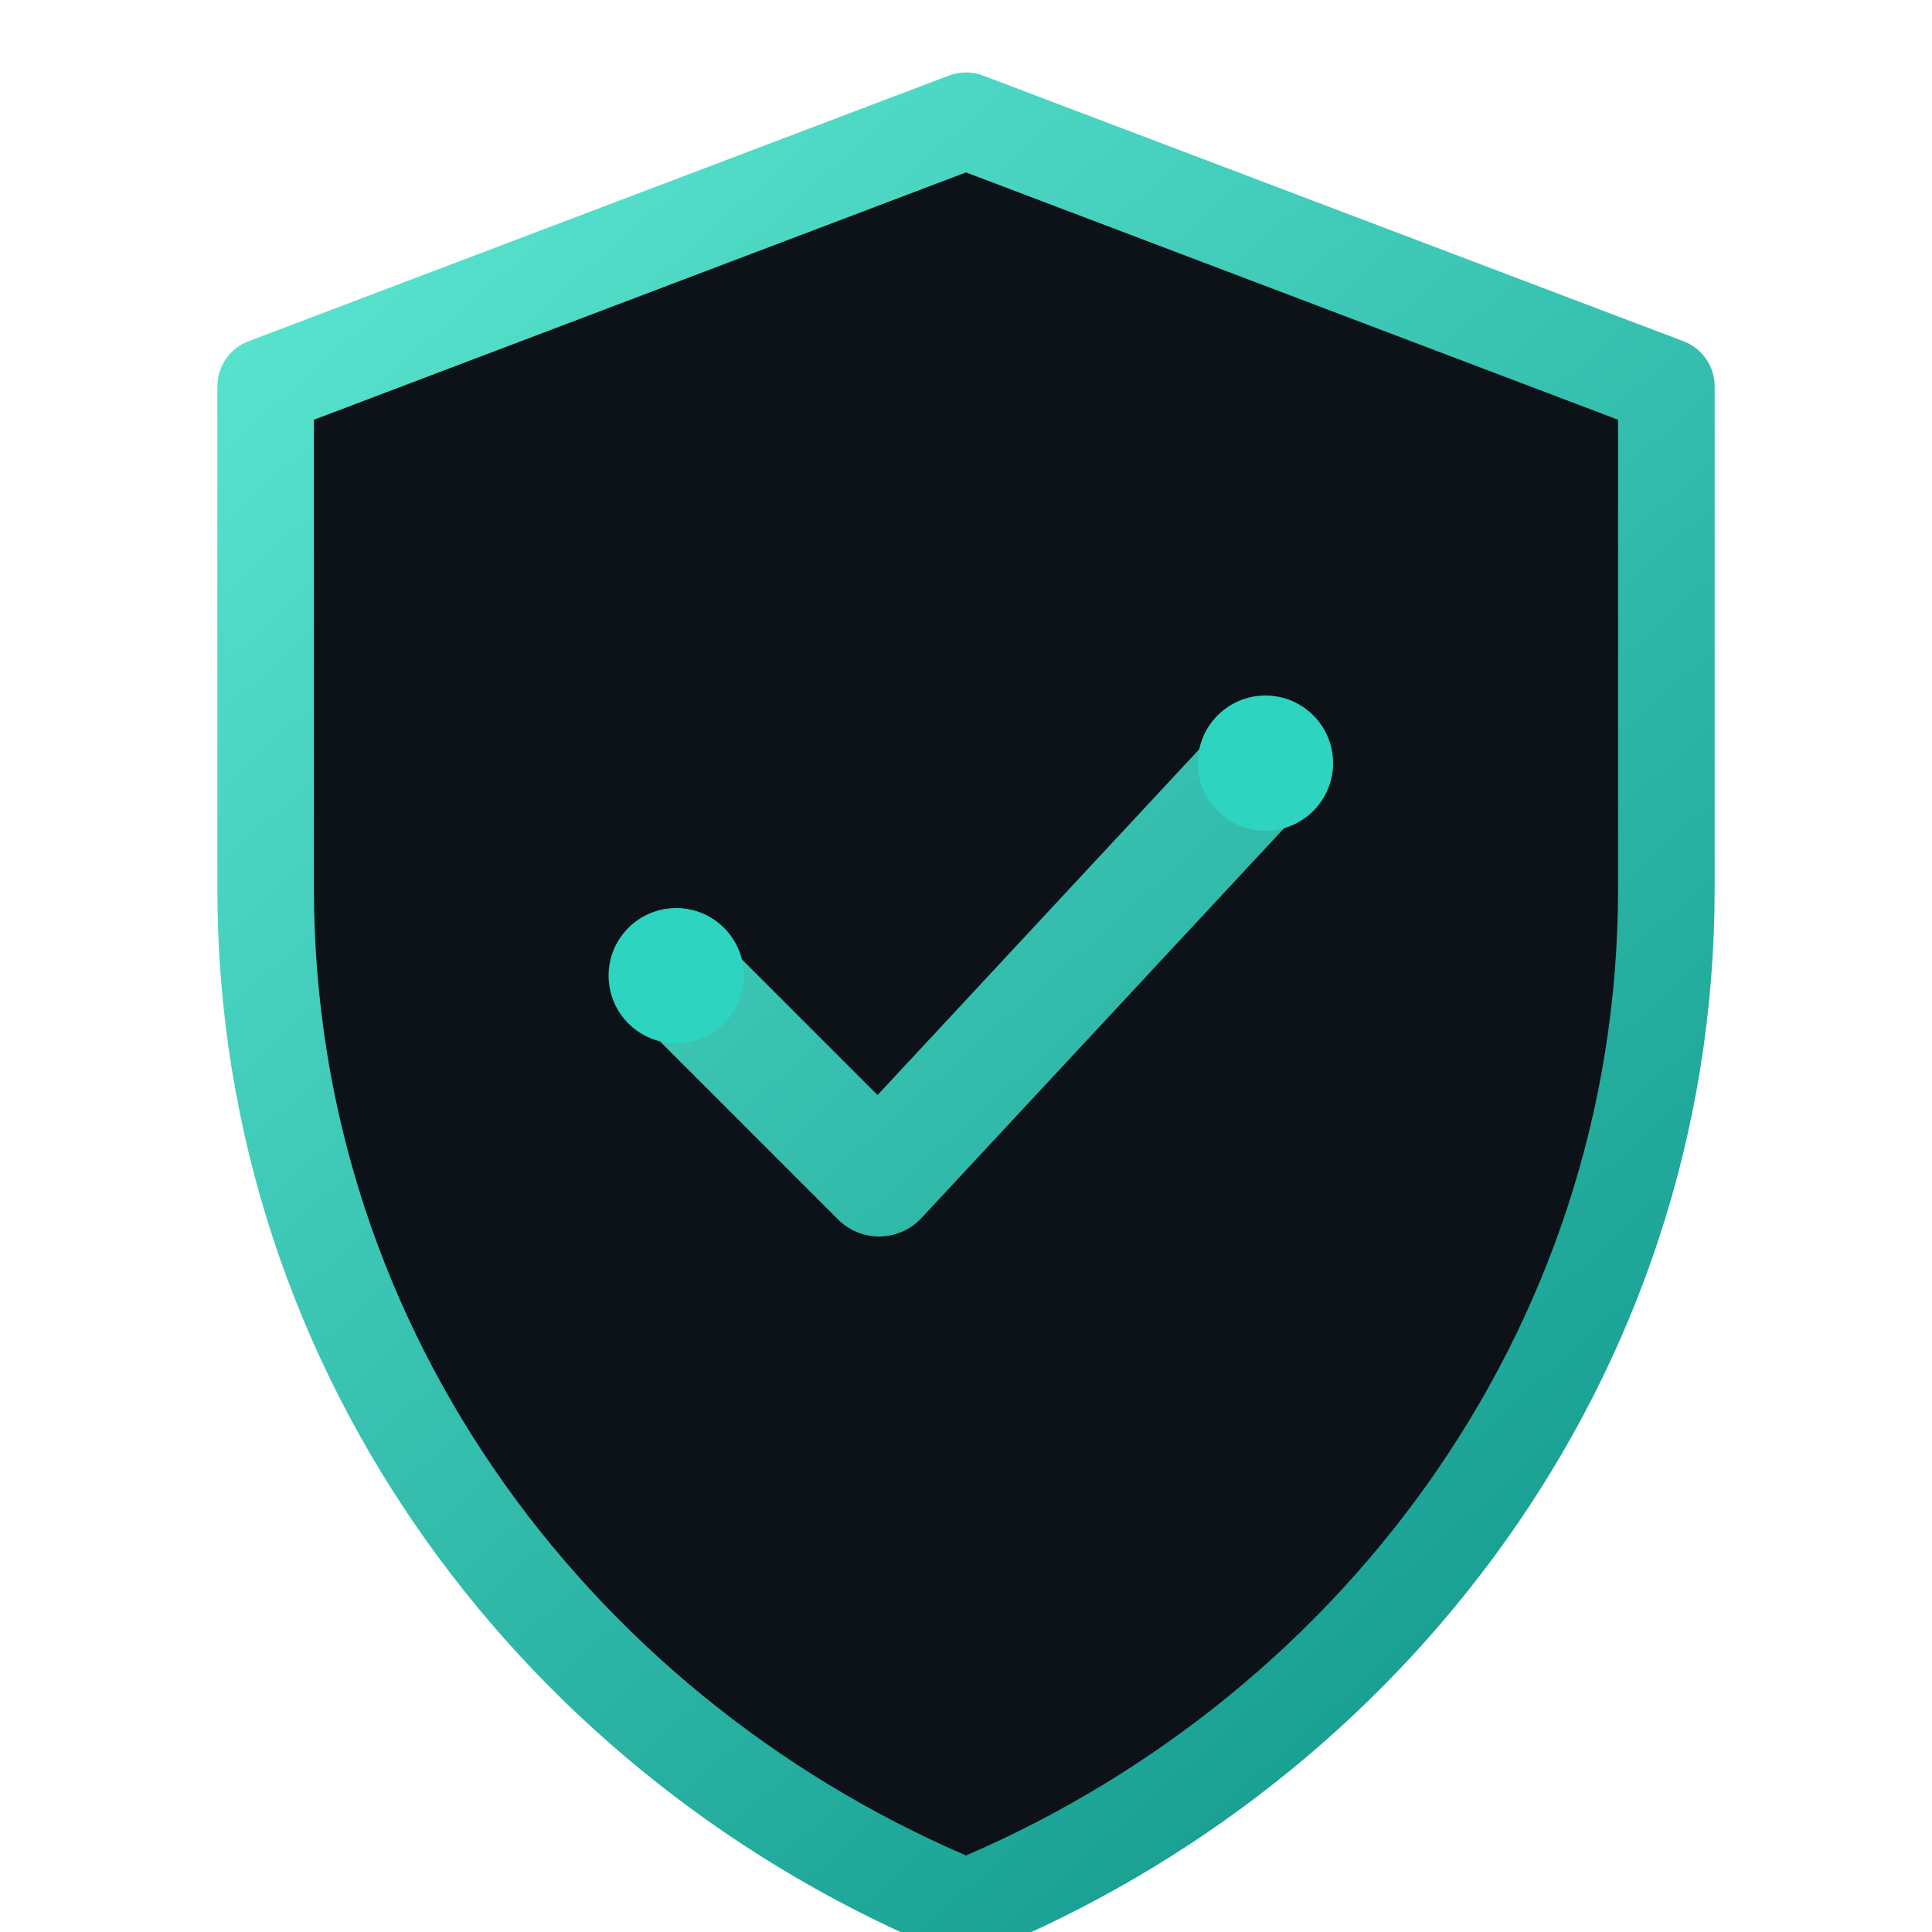
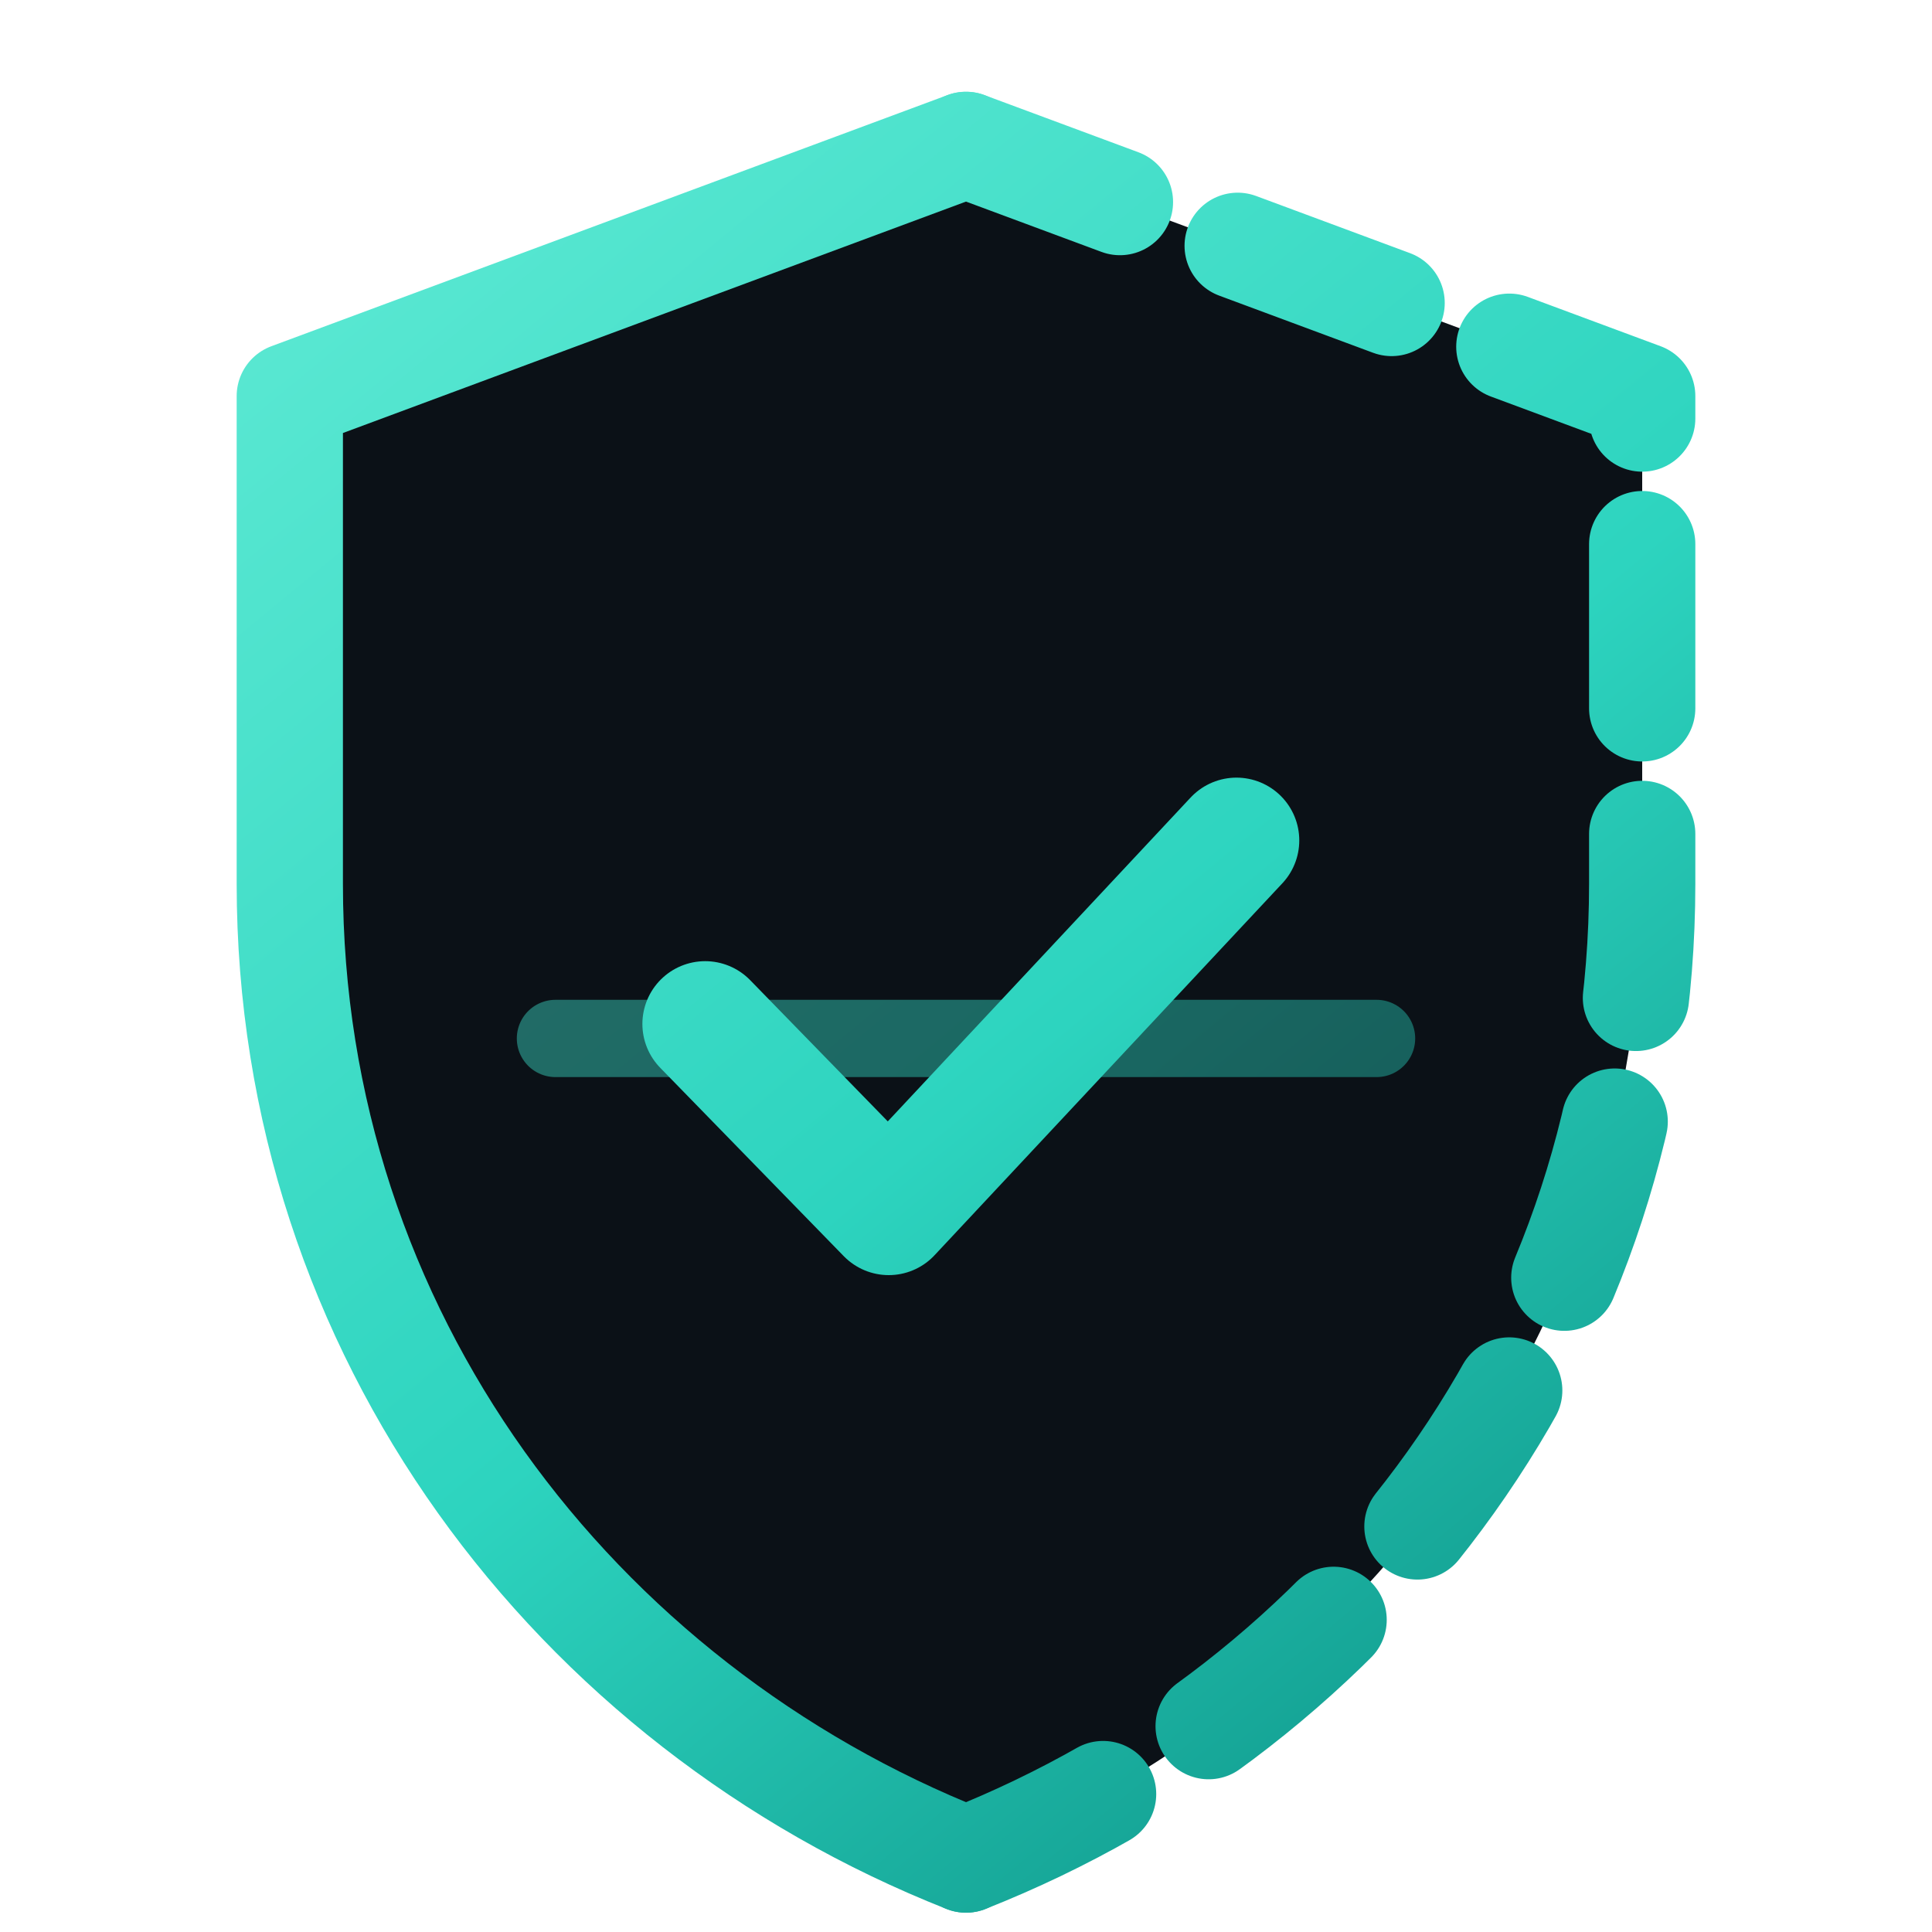
- <svg xmlns="http://www.w3.org/2000/svg" width="40" height="40" viewBox="0 0 40 40" fill="none">
+ <svg xmlns="http://www.w3.org/2000/svg" viewBox="0 0 40 40" width="40" height="40">
  <defs>
-     <linearGradient id="cyfix-shield" x1="4" y1="2" x2="36" y2="38" gradientUnits="userSpaceOnUse">
+     <linearGradient id="g" x1="6" y1="3" x2="34" y2="37" gradientUnits="userSpaceOnUse">
      <stop offset="0" stop-color="#5eead4" />
+       <stop offset="0.55" stop-color="#2dd4bf" />
      <stop offset="1" stop-color="#0d9488" />
    </linearGradient>
  </defs>
-   <path d="M20 2.5L34.5 8v10.4c0 9.7-6.2 17.7-14.5 21.1C11.7 36.1 5.5 28.1 5.5 18.4V8L20 2.5z" fill="#0d1218" stroke="url(#cyfix-shield)" stroke-width="2" stroke-linejoin="round" />
-   <path d="M14 20.2l4.2 4.2 8-8.6" stroke="url(#cyfix-shield)" stroke-width="2.4" stroke-linecap="round" stroke-linejoin="round" fill="none" />
-   <circle cx="14" cy="20.2" r="1.4" fill="#2dd4bf" />
-   <circle cx="26.2" cy="15.8" r="1.4" fill="#2dd4bf" />
+   <path d="M20 3l14 5.2v10.1c0 9.3-5.9 17-14 20.2-8.1-3.2-14-10.9-14-20.2V8.2L20 3z" fill="#0b1117" />
+   <path d="M20 3L6 8.2v10.1c0 9.3 5.9 17 14 20.2" stroke="url(#g)" stroke-width="2.2" stroke-linejoin="round" stroke-linecap="round" fill="none" />
+   <path d="M20 3l14 5.2v10.1c0 9.3-5.9 17-14 20.2" stroke="url(#g)" stroke-width="2.2" stroke-linejoin="round" stroke-linecap="round" stroke-dasharray="3.4 2.6" fill="none" />
+   <path d="M11.5 21.5h17" stroke="url(#g)" stroke-width="1.6" stroke-linecap="round" stroke-opacity="0.45" />
+   <path d="M14.6 21.2l3.8 3.9 7.2-7.7" stroke="url(#g)" stroke-width="2.6" stroke-linecap="round" stroke-linejoin="round" fill="none" />
</svg>
